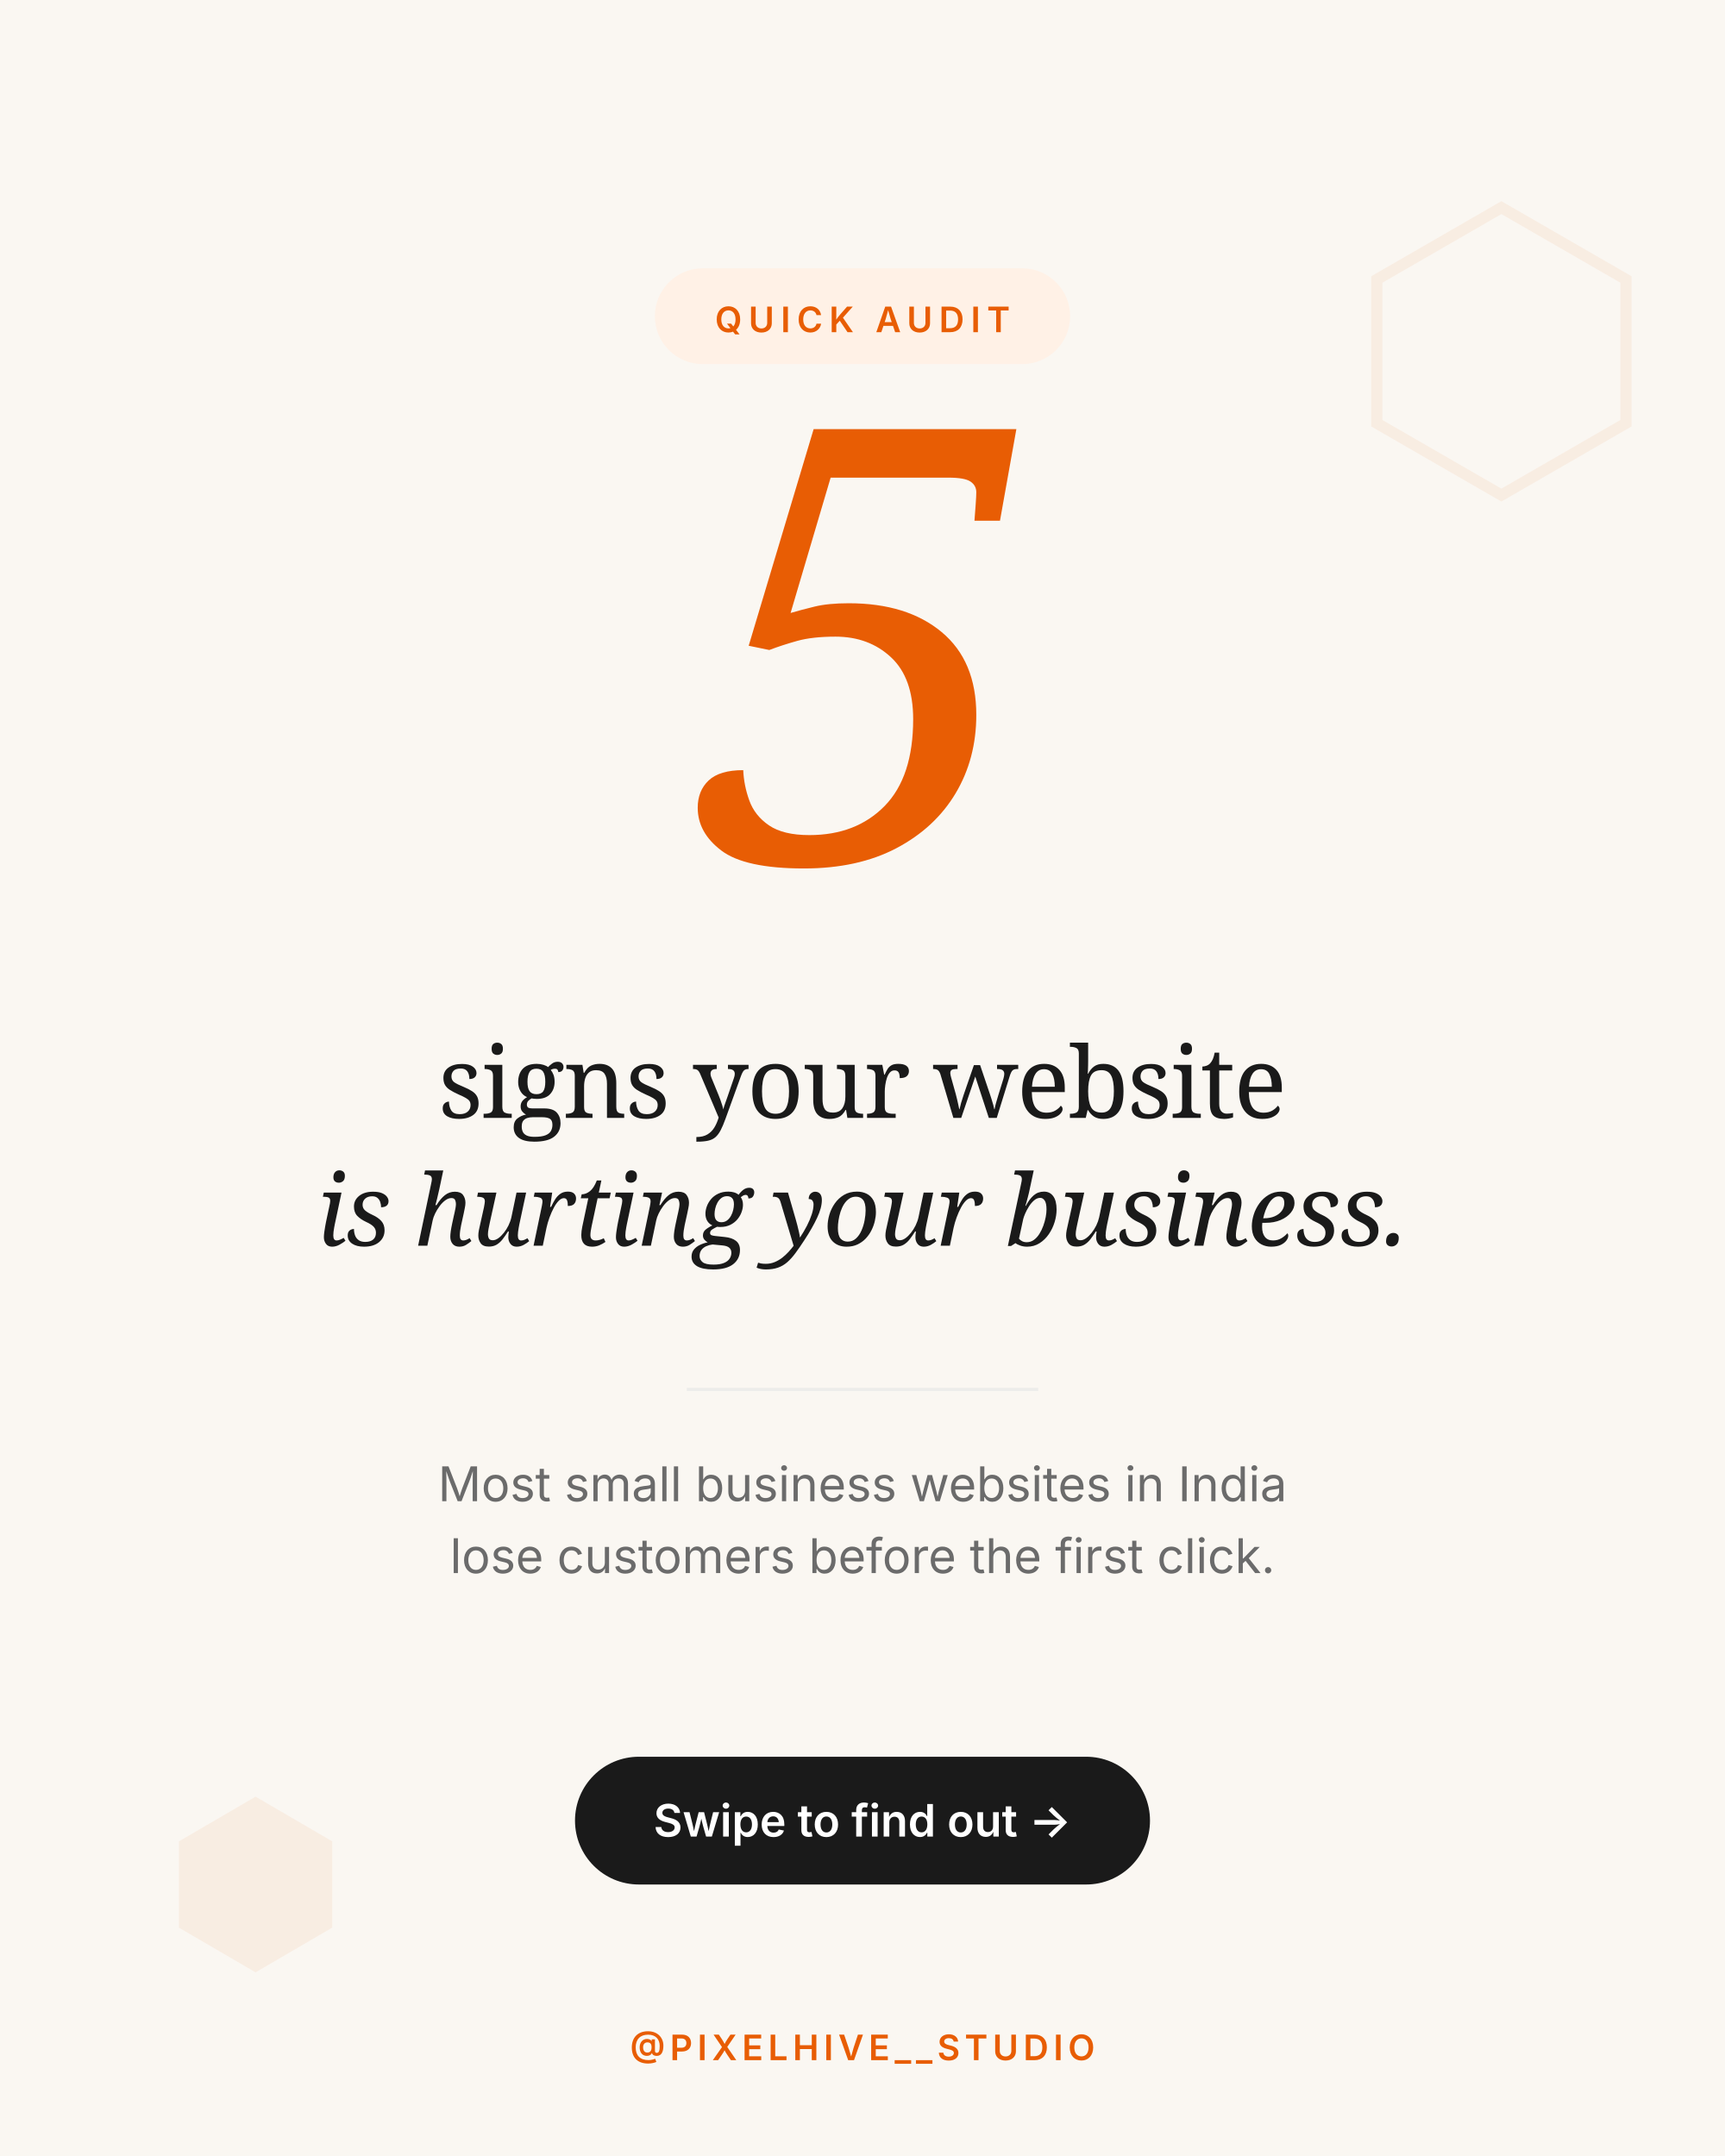
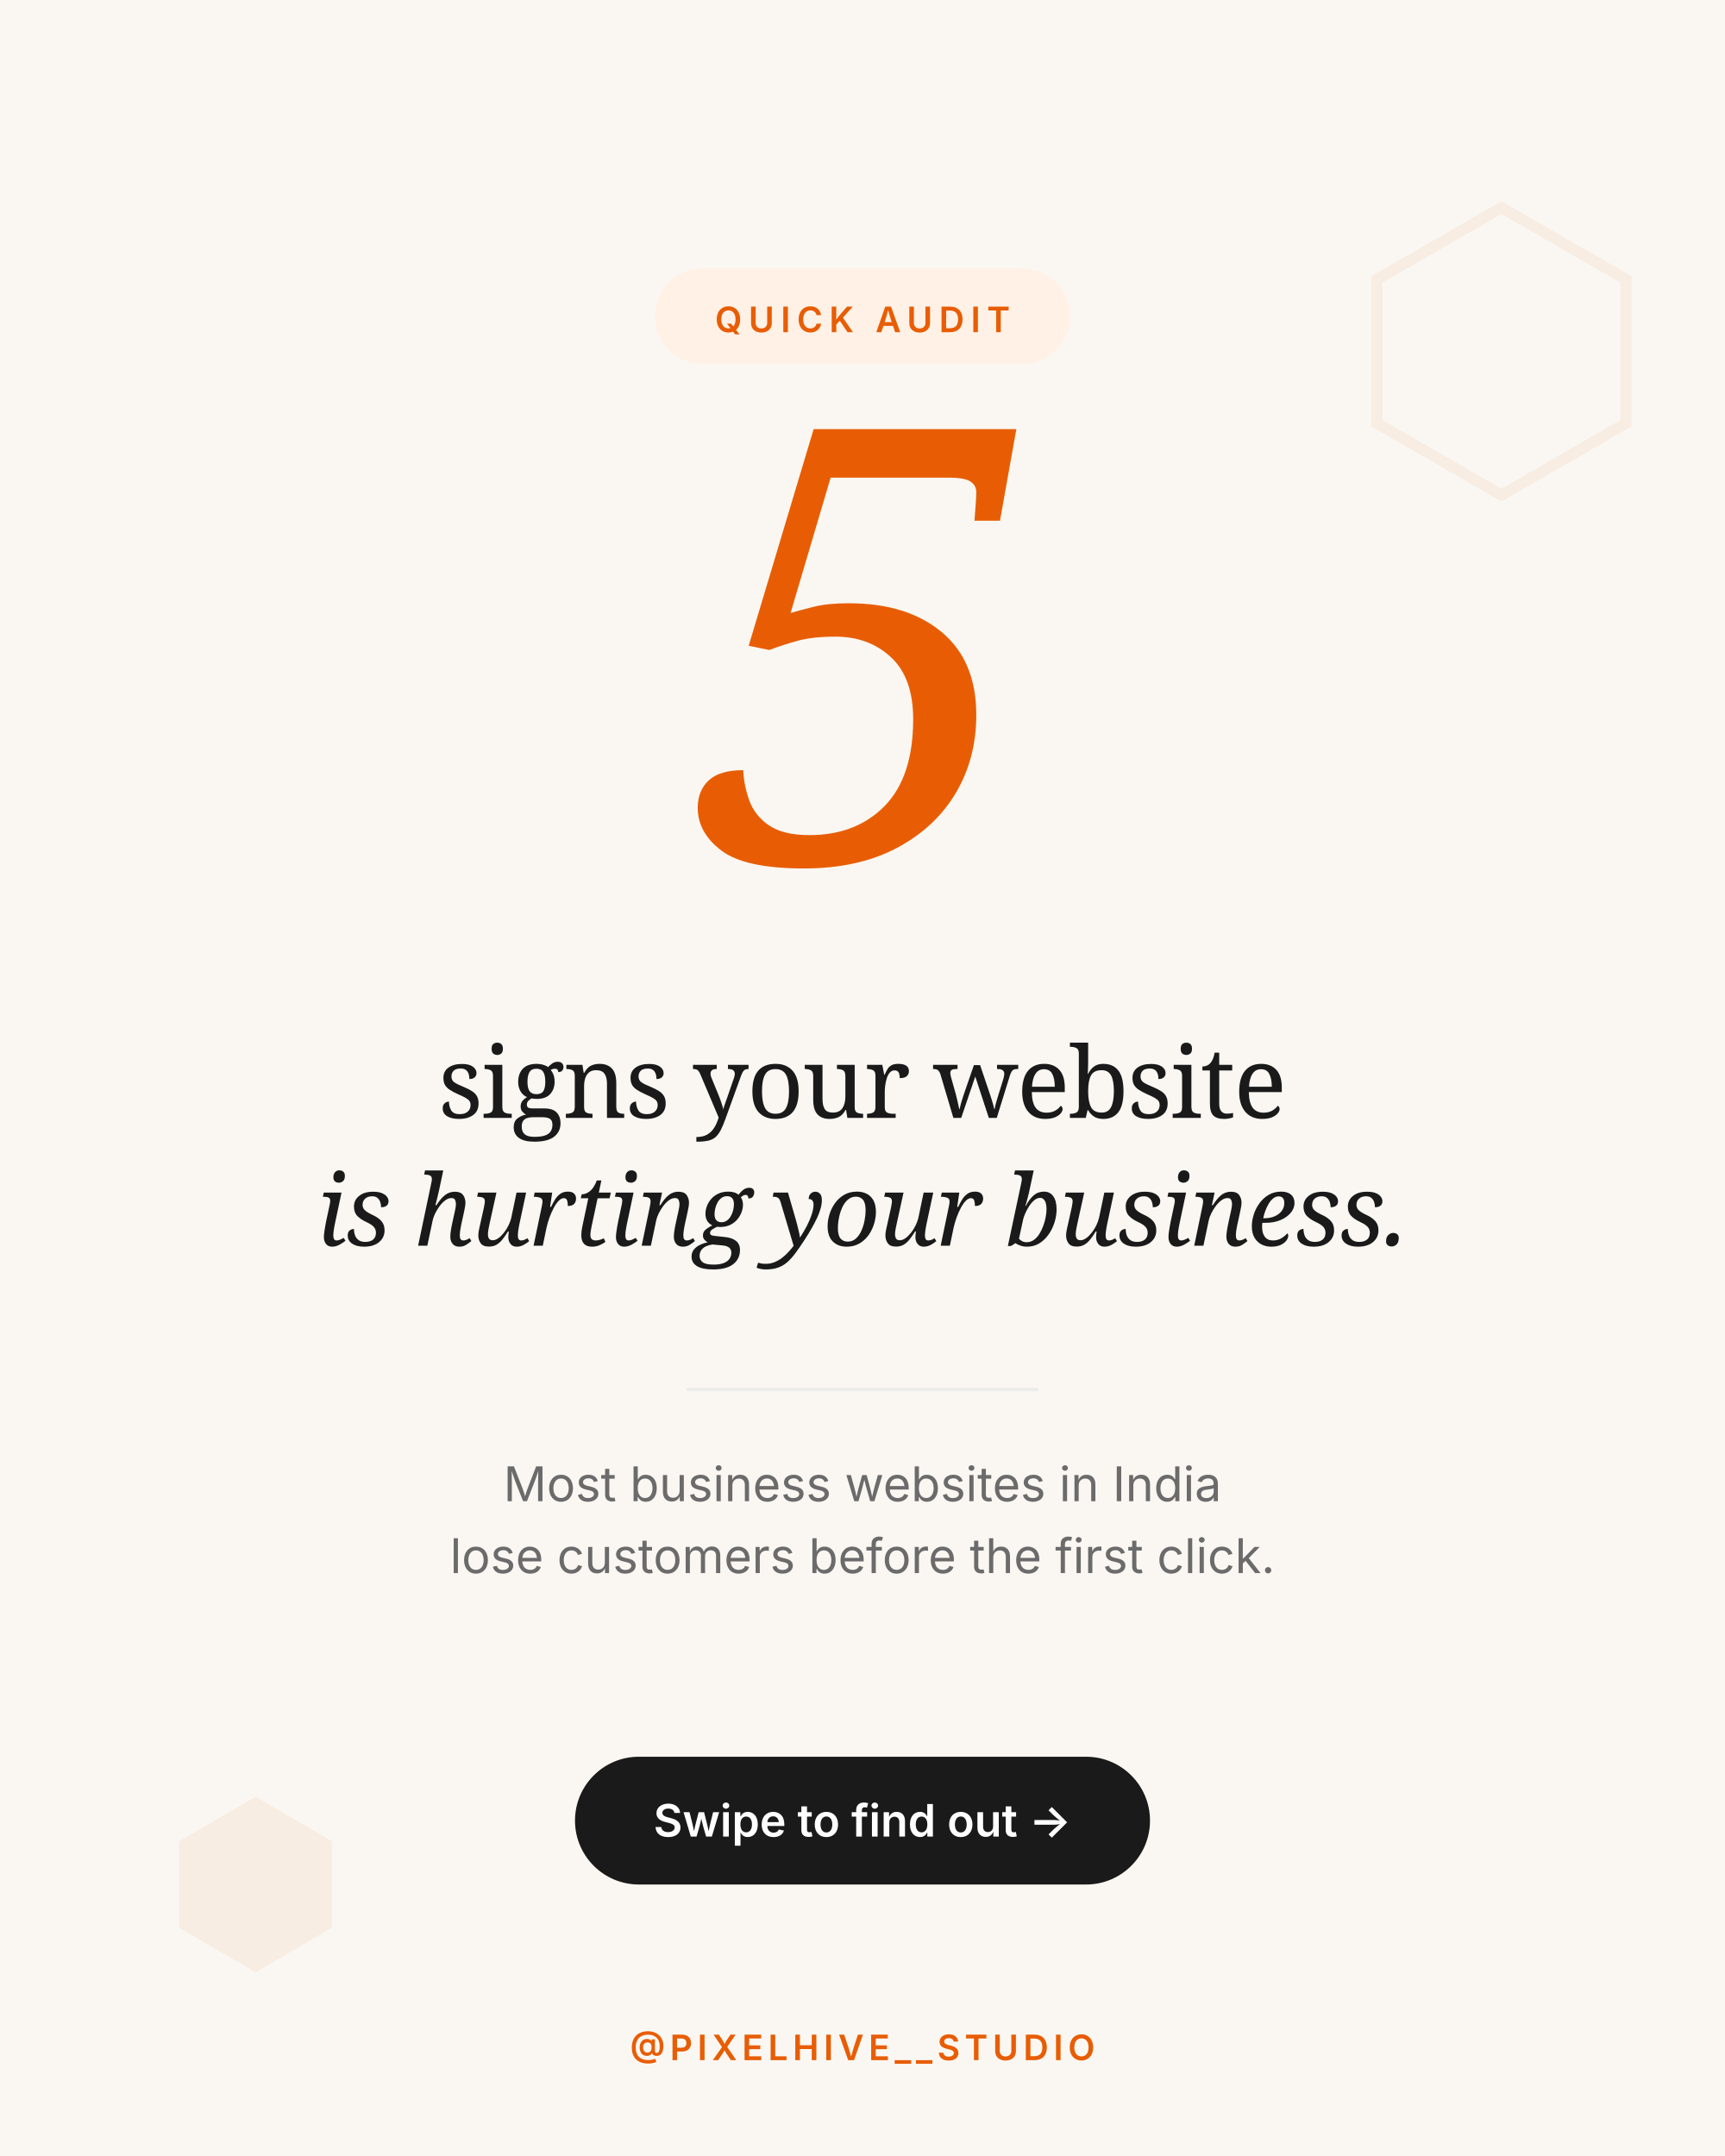
<svg xmlns="http://www.w3.org/2000/svg" viewBox="0 0 1080 1350" width="1080" height="1350">
  <rect width="1080" height="1350" fill="#faf7f2" />
  <g opacity="0.07">
    <g transform="translate(940 220)">
      <path d="M0 -90 L78 -45 L78 45 L0 90 L-78 45 L-78 -45 Z" fill="none" stroke="#e85d04" stroke-width="7" />
    </g>
    <g transform="translate(160 1180)">
      <path d="M0 -55 L48 -27 L48 27 L0 55 L-48 27 L-48 -27 Z" fill="#e85d04" />
    </g>
  </g>
  <g transform="translate(540 200)">
    <rect x="-130" y="-32" width="260" height="60" rx="30" fill="#fff1e6" />
    <text x="0" y="8" text-anchor="middle" font-family="'Inter', system-ui, sans-serif" font-weight="600" font-size="22" fill="#e85d04" letter-spacing="4">QUICK AUDIT</text>
  </g>
  <text x="540" y="540" text-anchor="middle" font-family="'Fraunces', 'Playfair Display', Georgia, serif" font-weight="500" font-size="380" fill="#e85d04" font-style="italic">5</text>
  <text x="540" y="700" text-anchor="middle" font-family="'Fraunces', 'Playfair Display', Georgia, serif" font-weight="500" font-size="62" fill="#1a1a1a" letter-spacing="-1">signs your website</text>
  <text x="540" y="780" text-anchor="middle" font-family="'Fraunces', 'Playfair Display', Georgia, serif" font-weight="500" font-style="italic" font-size="62" fill="#1a1a1a" letter-spacing="-1">is hurting your business.</text>
  <line x1="430" y1="870" x2="650" y2="870" stroke="#ececea" stroke-width="2" />
-   <text x="540" y="940" text-anchor="middle" font-family="'Inter', system-ui, sans-serif" font-weight="400" font-size="30" fill="#6b6b6b">Most small business websites in India</text>
+   <text x="540" y="940" text-anchor="middle" font-family="'Inter', system-ui, sans-serif" font-weight="400" font-size="30" fill="#6b6b6b">Most business websites in India</text>
  <text x="540" y="985" text-anchor="middle" font-family="'Inter', system-ui, sans-serif" font-weight="400" font-size="30" fill="#6b6b6b">lose customers before the first click.</text>
  <g transform="translate(540 1140)">
    <rect x="-180" y="-40" width="360" height="80" rx="40" fill="#1a1a1a" />
    <text x="0" y="10" text-anchor="middle" font-family="'Inter', system-ui, sans-serif" font-weight="600" font-size="28" fill="#ffffff">Swipe to find out →</text>
  </g>
  <text x="540" y="1290" text-anchor="middle" font-family="'Inter', system-ui, sans-serif" font-weight="600" font-size="22" fill="#e85d04" letter-spacing="3">@PIXELHIVE__STUDIO</text>
</svg>
